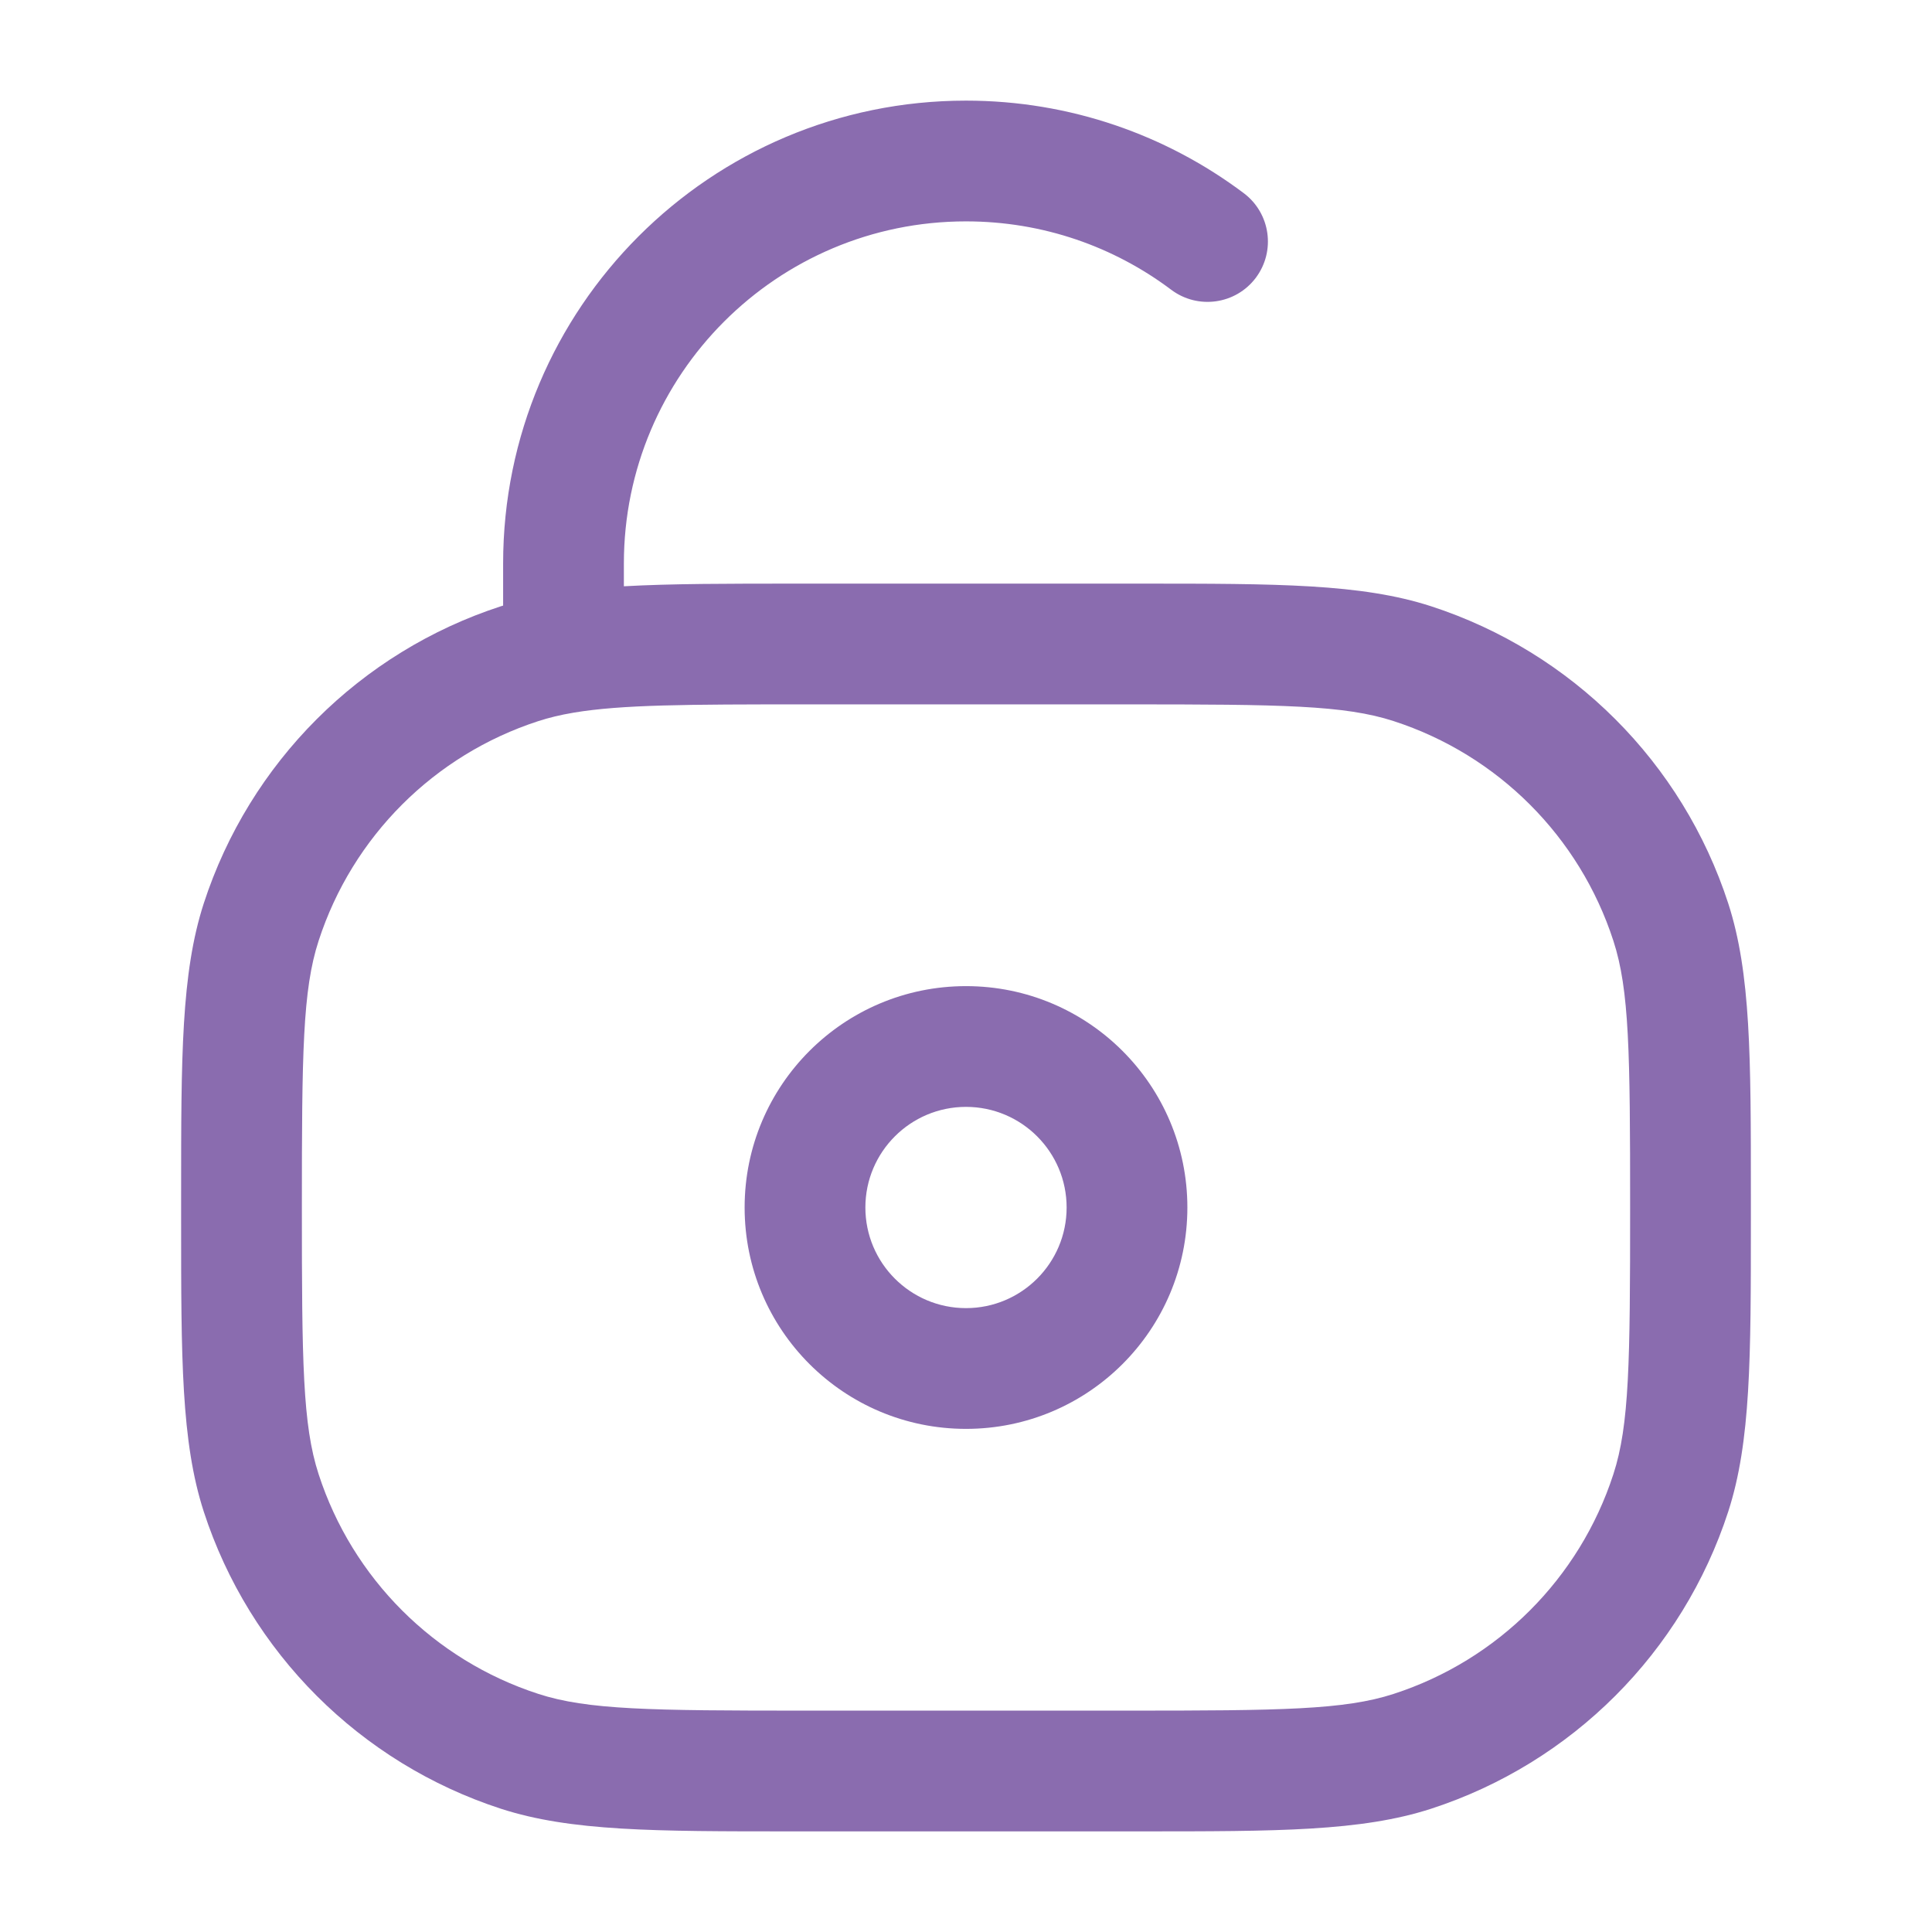
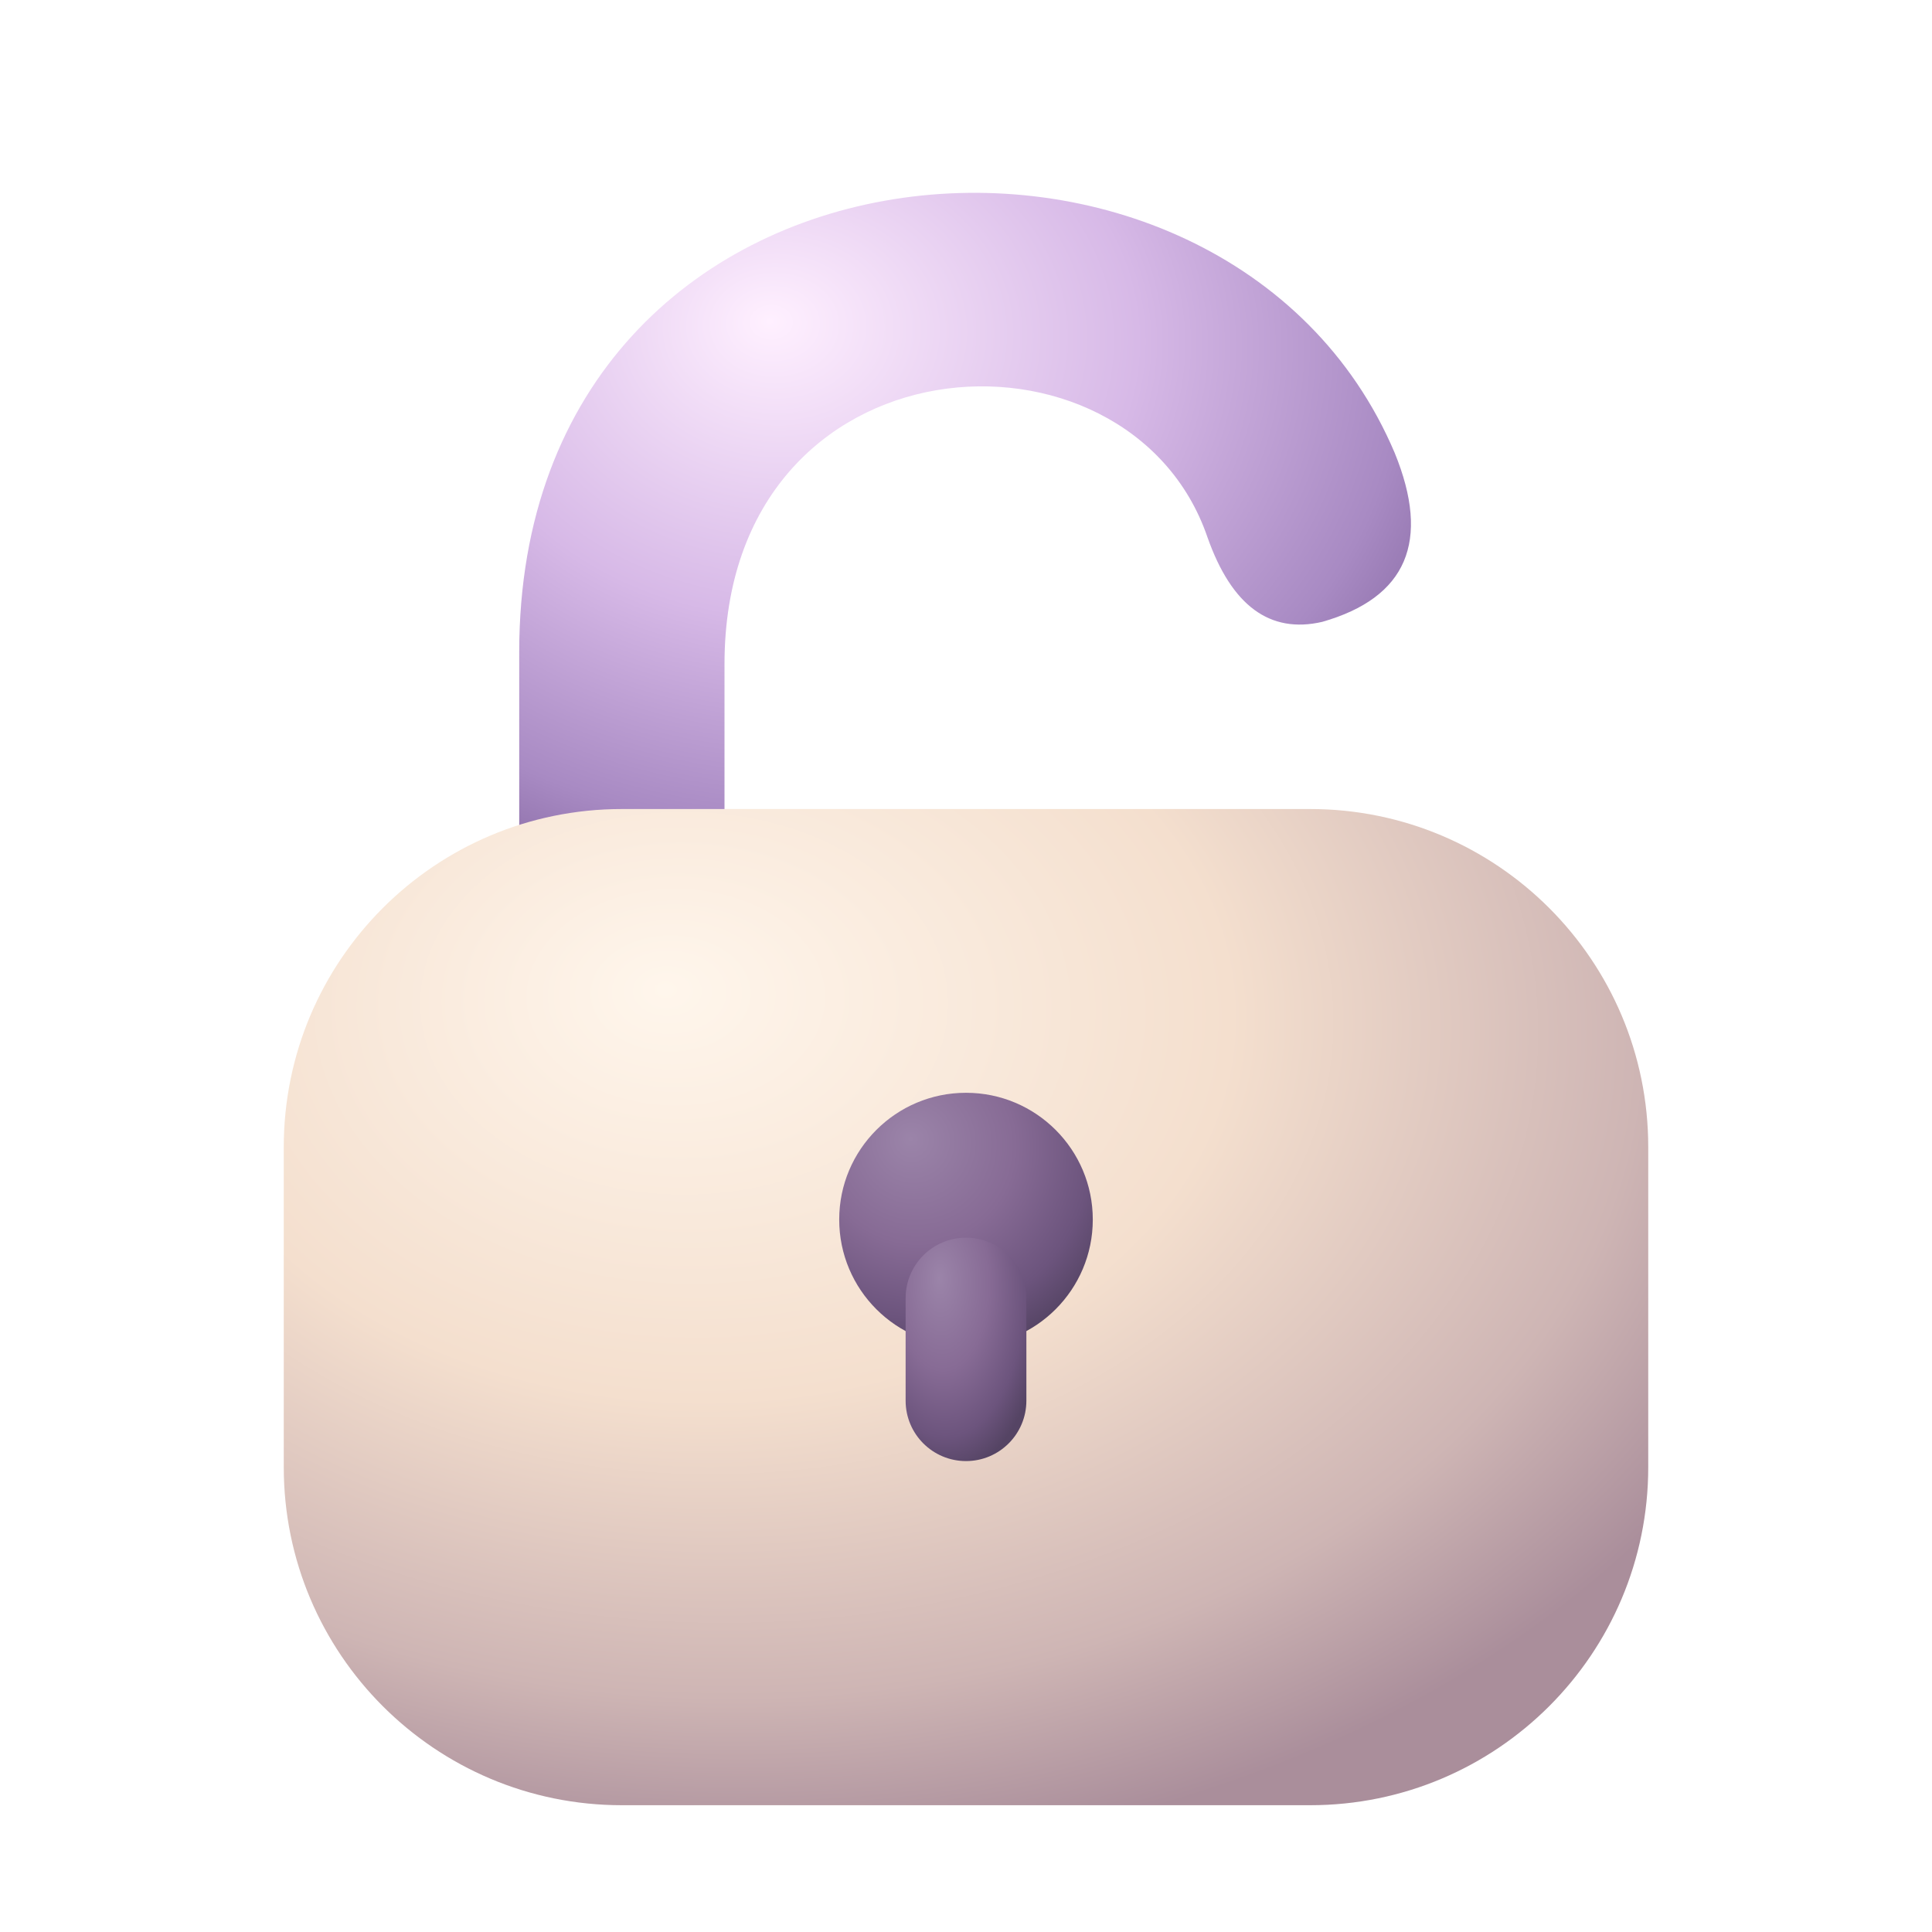
- <svg xmlns="http://www.w3.org/2000/svg" width="24" height="24" viewBox="0 0 24 24" fill="none">
-   <path fill-rule="evenodd" clip-rule="evenodd" d="M12 12.25C10.481 12.25 9.25 13.481 9.25 15C9.25 16.519 10.481 17.75 12 17.75C13.519 17.75 14.75 16.519 14.75 15C14.75 13.481 13.519 12.25 12 12.25ZM10.75 15C10.75 14.31 11.31 13.75 12 13.75C12.69 13.75 13.25 14.31 13.25 15C13.25 15.69 12.69 16.25 12 16.25C11.31 16.25 10.75 15.69 10.75 15Z" fill="#8A6CAF" />
-   <path fill-rule="evenodd" clip-rule="evenodd" d="M12 1.25C8.824 1.25 6.25 3.824 6.25 7V7.523L6.223 7.531C4.473 8.1 3.1 9.473 2.531 11.223C2.25 12.091 2.25 13.132 2.25 14.838V15.162C2.25 16.868 2.25 17.909 2.531 18.777C3.1 20.527 4.473 21.9 6.223 22.469C7.091 22.75 8.132 22.75 9.838 22.75H14.162C15.868 22.75 16.909 22.75 17.777 22.469C19.527 21.9 20.9 20.527 21.469 18.777C21.75 17.909 21.75 16.868 21.75 15.162V14.838C21.75 13.132 21.75 12.091 21.469 11.223C20.9 9.473 19.527 8.1 17.777 7.531C16.909 7.25 15.868 7.25 14.162 7.25L9.916 7.25C9.037 7.25 8.335 7.25 7.75 7.283V7C7.75 4.653 9.653 2.75 12 2.75C12.958 2.75 13.84 3.066 14.55 3.6C14.881 3.848 15.351 3.782 15.6 3.451C15.849 3.119 15.782 2.649 15.451 2.4C14.49 1.678 13.294 1.25 12 1.25ZM14 8.75C15.92 8.75 16.702 8.759 17.313 8.958C18.607 9.378 19.622 10.393 20.042 11.687C20.241 12.298 20.25 13.08 20.25 15C20.25 16.92 20.241 17.702 20.042 18.313C19.622 19.607 18.607 20.622 17.313 21.042C16.702 21.241 15.92 21.25 14 21.25H10C8.08 21.25 7.298 21.241 6.687 21.042C5.393 20.622 4.378 19.607 3.958 18.313C3.759 17.702 3.75 16.92 3.75 15C3.75 13.08 3.759 12.298 3.958 11.687C4.378 10.393 5.393 9.378 6.687 8.958C6.817 8.916 6.959 8.881 7.125 8.853C7.722 8.753 8.528 8.75 10 8.75H14Z" fill="#8A6CAF" />
+ <svg xmlns="http://www.w3.org/2000/svg" width="24" height="24" viewBox="0 0 32 32">
+   <defs>
+     <radialGradient id="cream" cx="34%" cy="24%" r="82%" fx="28%" fy="18%">
+       <stop offset="0" stop-color="#fff6ec" />
+       <stop offset="0.47" stop-color="#f4dfce" />
+       <stop offset="0.81" stop-color="#ceb5b4" />
+       <stop offset="1" stop-color="#aa8e9b" />
+     </radialGradient>
+     <radialGradient id="lilac" cx="34%" cy="24%" r="82%" fx="28%" fy="18%">
+       <stop offset="0" stop-color="#fff0ff" />
+       <stop offset="0.47" stop-color="#d7b9e7" />
+       <stop offset="0.81" stop-color="#a88ac3" />
+       <stop offset="1" stop-color="#81639d" />
+     </radialGradient>
+     <radialGradient id="pink" cx="34%" cy="24%" r="82%" fx="28%" fy="18%">
+       <stop offset="0" stop-color="#fff0ef" />
+       <stop offset="0.47" stop-color="#edc0d4" />
+       <stop offset="0.81" stop-color="#c389af" />
+       <stop offset="1" stop-color="#995f8c" />
+     </radialGradient>
+     <radialGradient id="gold" cx="34%" cy="24%" r="82%" fx="28%" fy="18%">
+       <stop offset="0" stop-color="#fff1cc" />
+       <stop offset="0.47" stop-color="#f6cd91" />
+       <stop offset="0.81" stop-color="#dda565" />
+       <stop offset="1" stop-color="#b37957" />
+     </radialGradient>
+     <radialGradient id="plum" cx="34%" cy="24%" r="82%" fx="28%" fy="18%">
+       <stop offset="0" stop-color="#9b84a9" />
+       <stop offset="0.47" stop-color="#876b95" />
+       <stop offset="0.81" stop-color="#6c547d" />
+       <stop offset="1" stop-color="#554464" />
+     </radialGradient>
+   </defs>
+   <path d="M8.6 15V10.8C8.6 1.8 20.3 .9 23.1 7.5Q24 9.7 21.9 10.3Q20.6 10.6 20 8.9C18.7 5.1 12 5.5 12 11V15Z" fill="url(#lilac)" />
+   <rect x="4.7" y="13.4" width="22.6" height="16.5" rx="5.6" fill="url(#cream)" />
+   <ellipse cx="16" cy="20.2" rx="2.1" ry="2.1" fill="url(#plum)" />
+   <rect x="15" y="20.5" width="2" height="3.7" rx="1" fill="url(#plum)" />
</svg>
